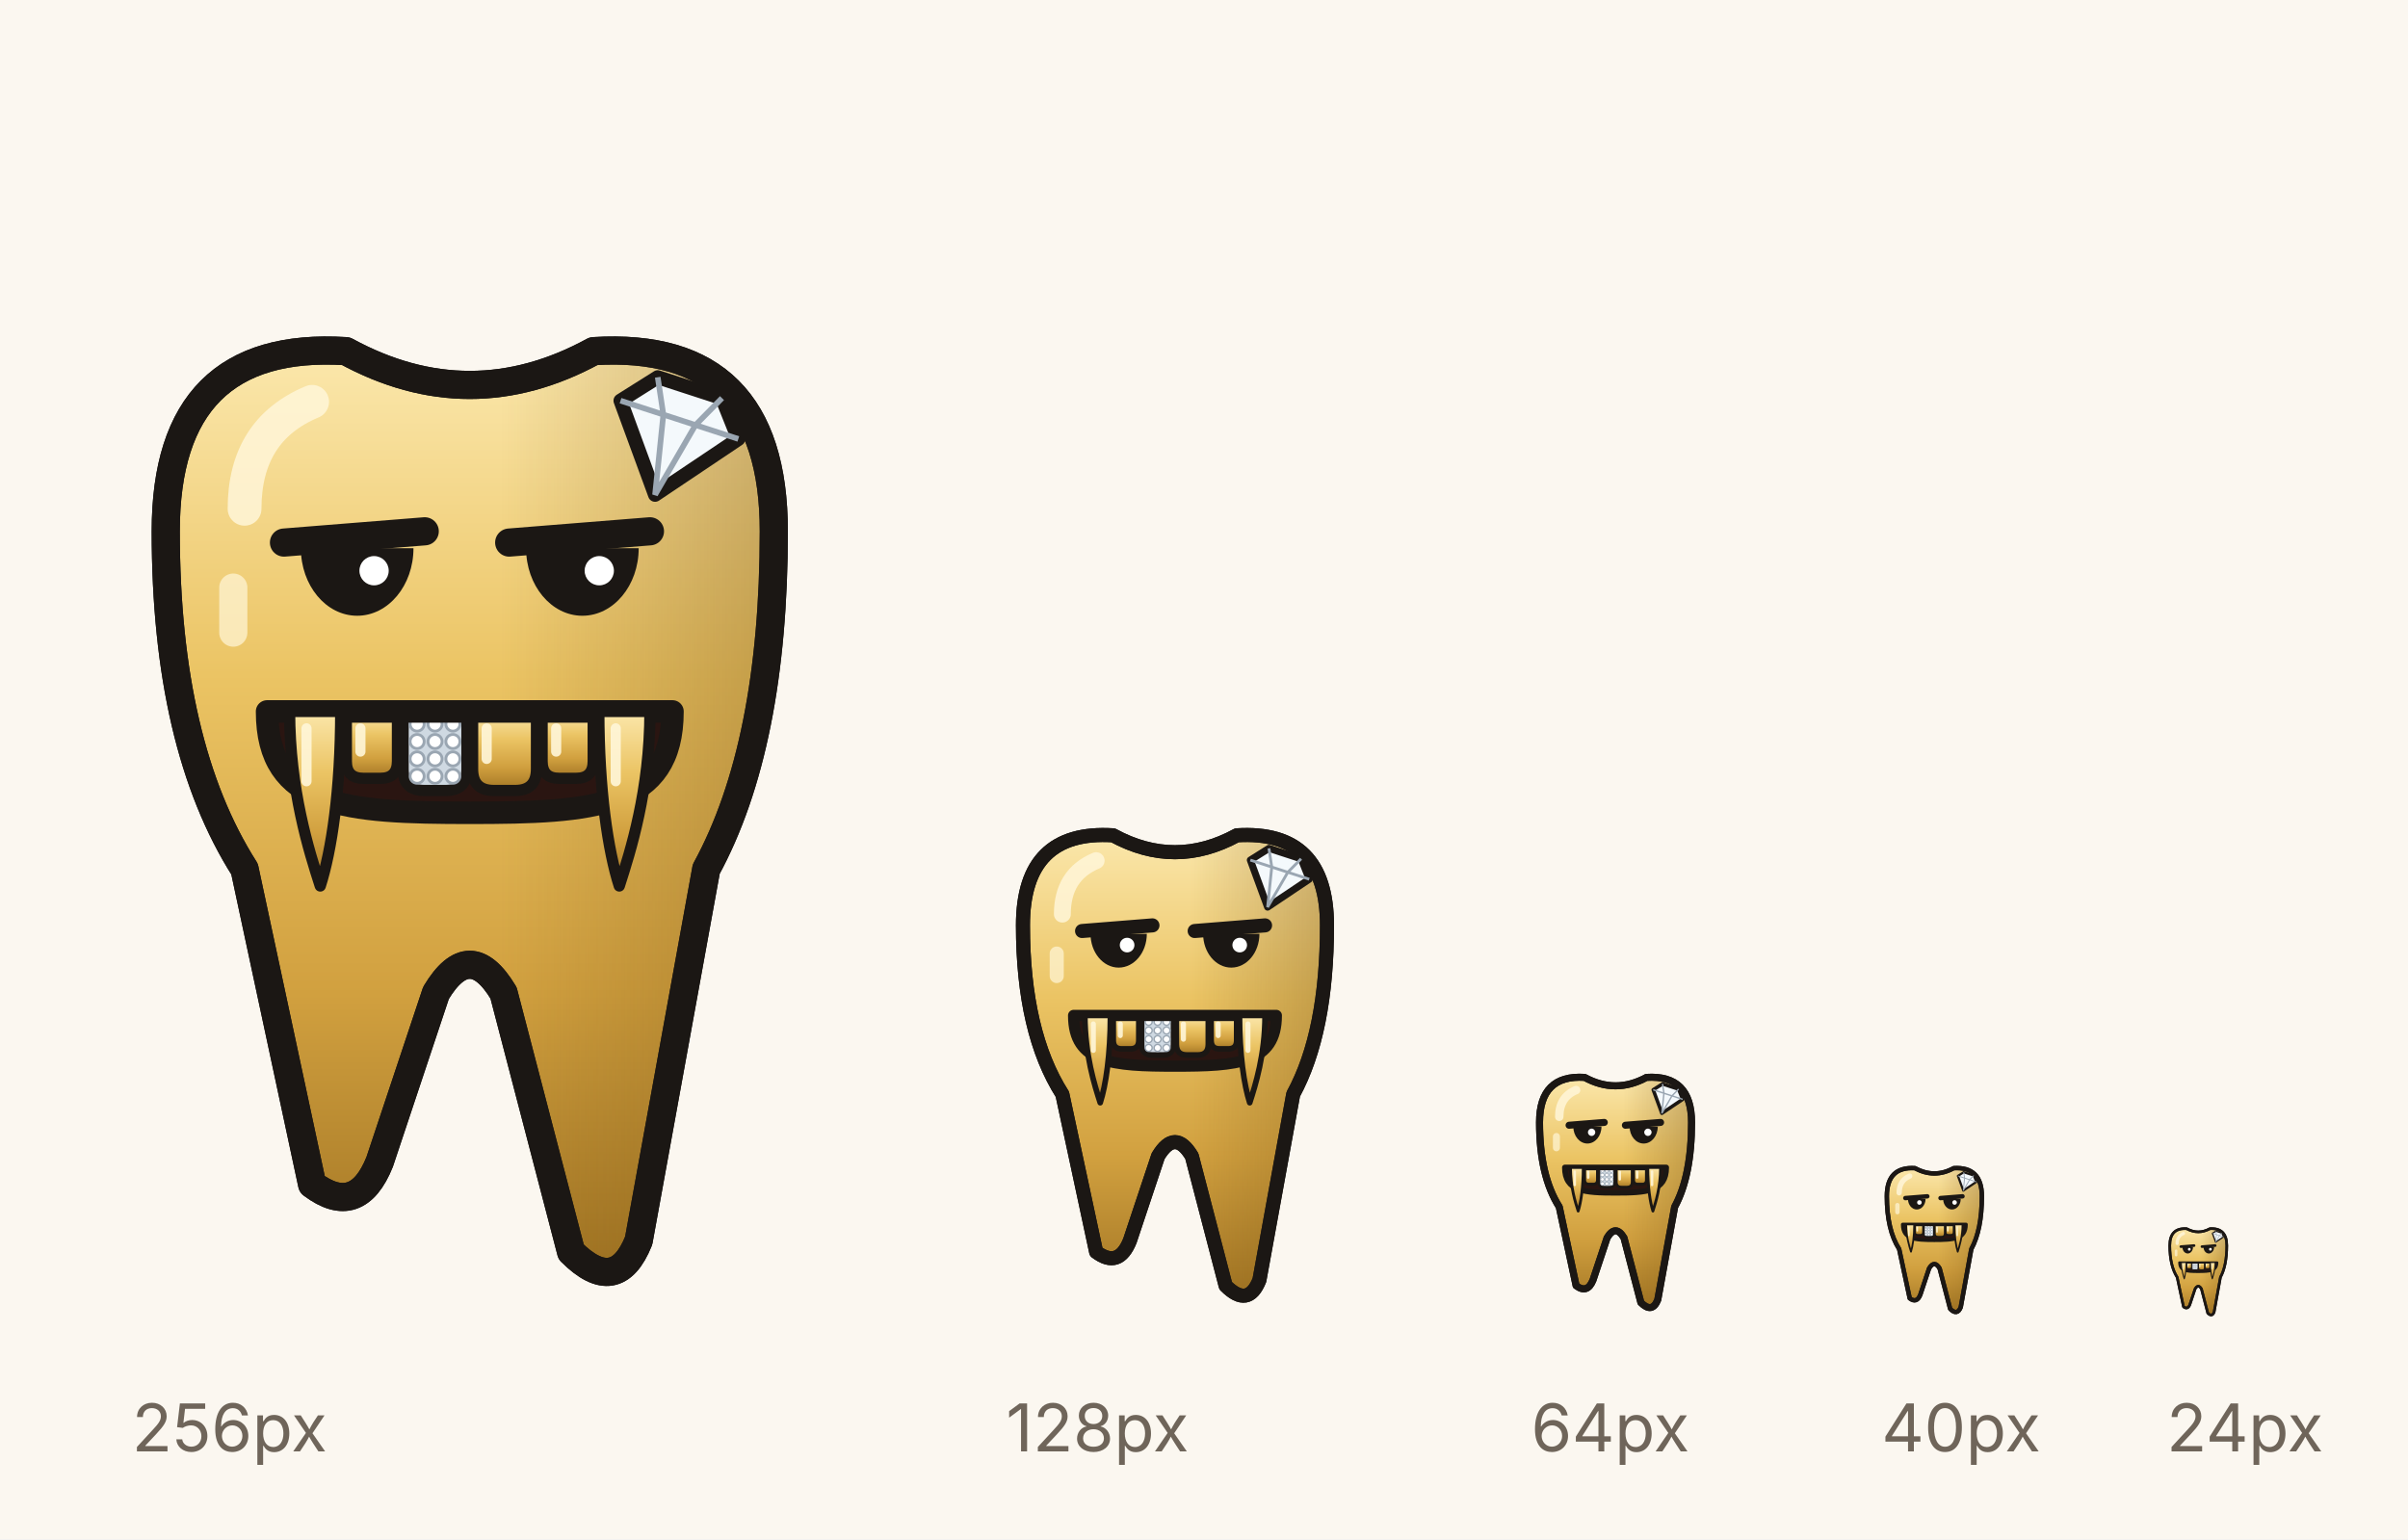
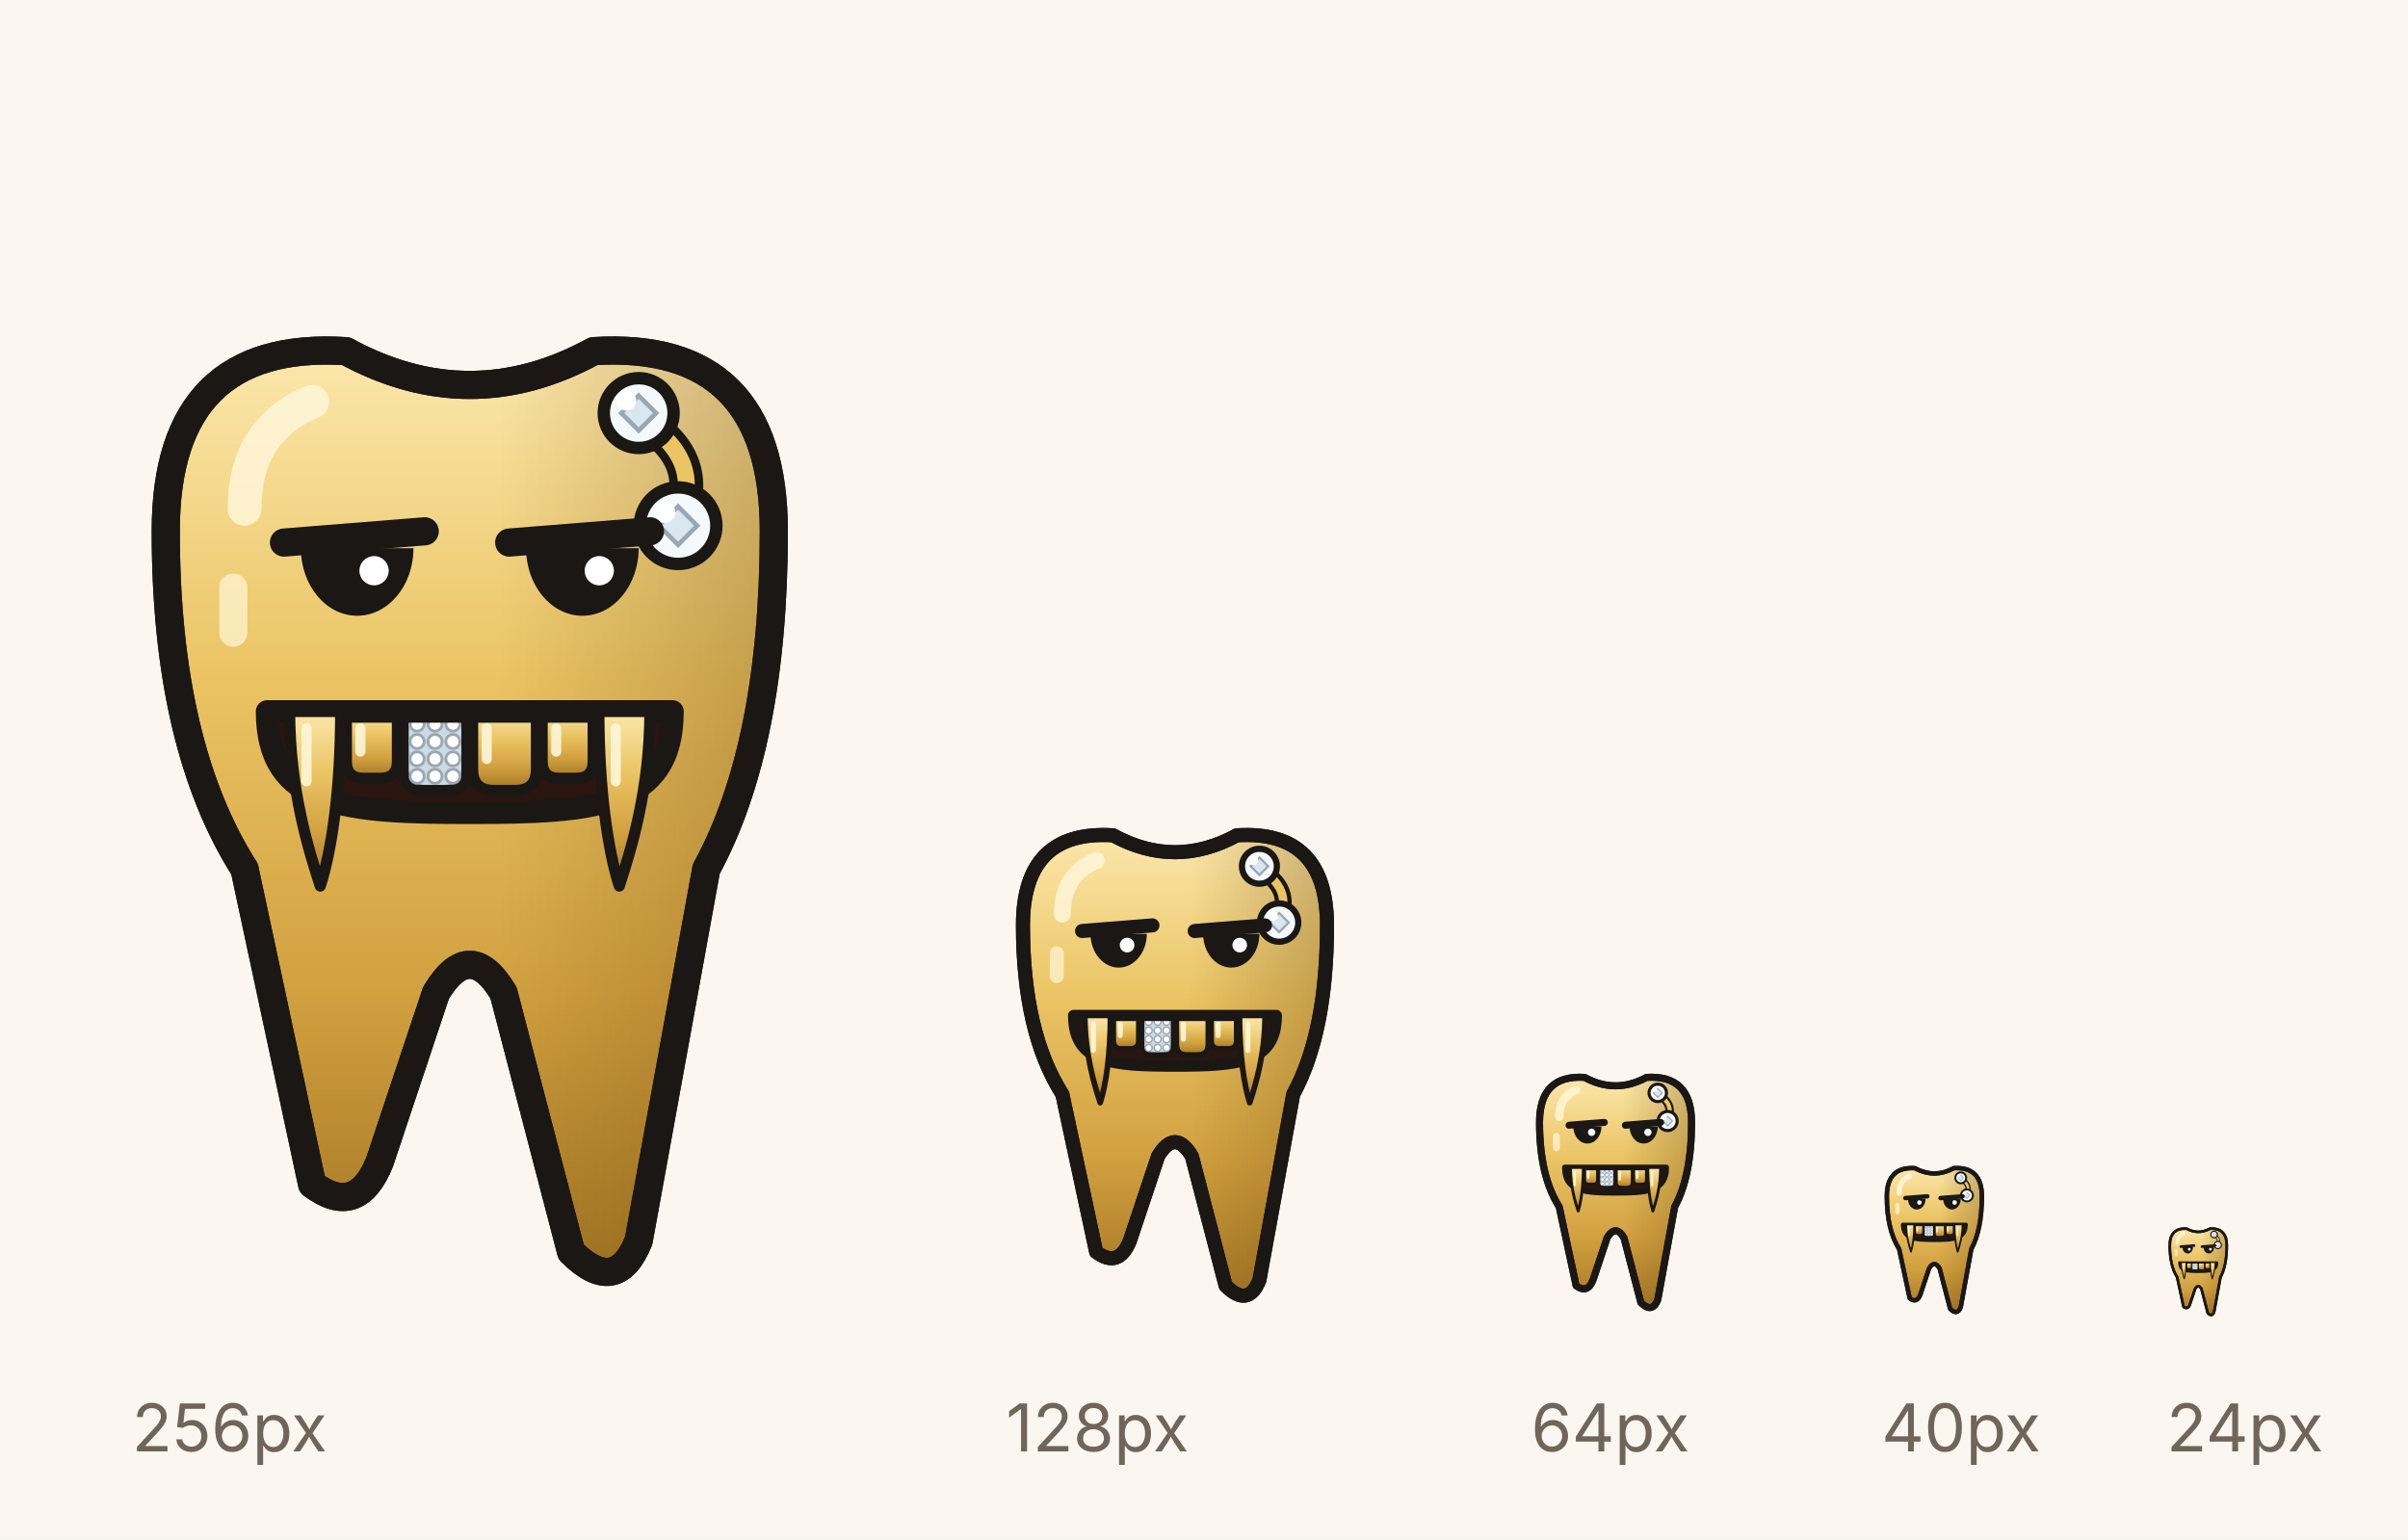
<svg xmlns="http://www.w3.org/2000/svg" viewBox="0 0 547.44 350" width="547.44" height="350">
  <defs>
    <linearGradient id="gold" x1="0" y1="0" x2="0" y2="1">
      <stop offset="0" stop-color="#fbe7ab" />
      <stop offset=".35" stop-color="#ebc464" />
      <stop offset=".7" stop-color="#d1a03f" />
      <stop offset="1" stop-color="#a37624" />
    </linearGradient>
    <linearGradient id="shade" x1="0" y1="0" x2="1" y2="0">
      <stop offset=".55" stop-color="#7a5414" stop-opacity="0" />
      <stop offset="1" stop-color="#7a5414" stop-opacity=".35" />
    </linearGradient>
    <linearGradient id="turn" x1="0" y1="0" x2="1" y2="0">
      <stop offset="0" stop-color="#6e4a10" stop-opacity=".55" />
      <stop offset=".3" stop-color="#6e4a10" stop-opacity="0" />
    </linearGradient>
    <linearGradient id="dull" x1="0" y1="0" x2="0" y2="1">
      <stop offset="0" stop-color="#d9d2bf" />
      <stop offset=".6" stop-color="#b3a684" />
      <stop offset="1" stop-color="#8c7f60" />
    </linearGradient>
    <filter id="sticker" x="-15%" y="-15%" width="130%" height="130%">
      <feMorphology in="SourceAlpha" operator="dilate" radius="7" result="grown" />
      <feFlood flood-color="#fbf7f0" />
      <feComposite in2="grown" operator="in" result="edge" />
      <feMerge>
        <feMergeNode in="edge" />
        <feMergeNode in="SourceGraphic" />
      </feMerge>
    </filter>
  </defs>
  <rect width="547.44" height="350" fill="#fbf7f0" />
  <g transform="translate(-21.2 44)">
    <g transform="scale(1.28)">
      <g transform="translate(0 0) rotate(0 100 120)">
        <path d="M46 60Q46 26 78 28Q100 40 122 28Q154 26 154 60Q154 98 142 120L130 186Q126 196 118 188L106 142Q100 132 94 142L84 172Q80 182 72 176L60 120Q46 98 46 60Z" fill="url(#gold)" stroke="#1b1714" stroke-width="5" stroke-linejoin="round" />
        <path d="M46 60Q46 26 78 28Q100 40 122 28Q154 26 154 60Q154 98 142 120L130 186Q126 196 118 188L106 142Q100 132 94 142L84 172Q80 182 72 176L60 120Q46 98 46 60Z" fill="url(#shade)" />
        <path d="M46 60Q46 26 78 28Q100 40 122 28Q154 26 154 60Q154 98 142 120L130 186Q126 196 118 188L106 142Q100 132 94 142L84 172Q80 182 72 176L60 120Q46 98 46 60Z" fill="none" stroke="#1b1714" stroke-width="5" stroke-linejoin="round" />
        <path d="M60 56Q60 42 72 37" fill="none" stroke="#fff6d8" stroke-width="6" stroke-linecap="round" opacity=".85" />
        <path d="M58 70L58 78" stroke="#fff6d8" stroke-width="5" stroke-linecap="round" opacity=".7" />
        <g transform="translate(100 0) scale(1 1) translate(-100 0)">
-           <g transform="translate(136 44) rotate(18)">
-             <path d="M-11 -4L-6 -10L6 -10L11 -4L0 10Z" fill="#f4f9fc" stroke="#1b1714" stroke-width="2.5" stroke-linejoin="round" />
-             <path d="M-11 -4L11 -4M-6 -10L-3 -4L0 10L3 -4L6 -10" fill="none" stroke="#9aa6b2" stroke-width="1" />
+           <g>
+             <path d="M130 40Q142 47 137 58" fill="none" stroke="#1b1714" stroke-width="6" stroke-linecap="round" />
+             <path d="M130 40Q142 47 137 58" fill="none" stroke="#ebc464" stroke-width="3" stroke-linecap="round" />
+             <circle cx="130" cy="39" r="6.2" fill="#f4f9fc" stroke="#1b1714" stroke-width="2.2" />
+             <path d="M126.9 39L130 35.9L133.1 39L130 42.1Z" fill="#dbe7f0" stroke="#9aa6b2" stroke-width=".8" />
+             <circle cx="127.83" cy="36.83" r="1.736" fill="#fff" />
+             <circle cx="137" cy="59" r="6.8" fill="#f4f9fc" stroke="#1b1714" stroke-width="2.2" />
+             <path d="M133.6 59L137 55.6L140.4 59L137 62.4Z" fill="#dbe7f0" stroke="#9aa6b2" stroke-width=".8" />
+             <circle cx="134.62" cy="56.62" r="1.904" fill="#fff" />
          </g>
          <path d="M70 63A10 12 0 0 0 90 63Z" fill="#1b1714" />
          <path d="M67 62L92 60" stroke="#1b1714" stroke-width="5" stroke-linecap="round" />
          <circle cx="83" cy="67" r="2.6" fill="#fff" />
          <path d="M110 63A10 12 0 0 0 130 63Z" fill="#1b1714" />
          <path d="M107 62L132 60" stroke="#1b1714" stroke-width="5" stroke-linecap="round" />
          <circle cx="123" cy="67" r="2.6" fill="#fff" />
          <g transform="rotate(0 100 92)">
            <clipPath id="ms256">
              <path d="M64 92L136 92C136 109.1 122 110 100 110C78 110 64 109.1 64 92Z" />
            </clipPath>
            <path d="M64 92L136 92C136 109.1 122 110 100 110C78 110 64 109.1 64 92Z" fill="#2a1511" />
            <g clip-path="url(#ms256)">
              <path d="M78.077 92L87.154 92L87.154 100.854Q87.154 103.88 84.128 103.88L81.103 103.88Q78.077 103.88 78.077 100.854Z" fill="url(#gold)" stroke="#1b1714" stroke-width="2" stroke-linejoin="round" />
              <path d="M80.577 95L80.577 99.128" stroke="#fff6d8" stroke-width="1.8" stroke-linecap="round" opacity=".9" />
              <path d="M88.154 92L99.5 92L99.5 102.258Q99.5 106.04 95.718 106.04L91.936 106.04Q88.154 106.04 88.154 102.258Z" fill="#cfd9e2" stroke="#1b1714" stroke-width="2" stroke-linejoin="round" />
              <circle cx="90.65" cy="94.246" r="1.248" fill="#ffffff" stroke="#9aa6b2" stroke-width=".5" />
              <circle cx="90.65" cy="97.335" r="1.248" fill="#ffffff" stroke="#9aa6b2" stroke-width=".5" />
              <circle cx="90.65" cy="100.424" r="1.248" fill="#ffffff" stroke="#9aa6b2" stroke-width=".5" />
              <circle cx="90.65" cy="103.513" r="1.248" fill="#ffffff" stroke="#9aa6b2" stroke-width=".5" />
              <circle cx="93.827" cy="94.246" r="1.248" fill="#ffffff" stroke="#9aa6b2" stroke-width=".5" />
              <circle cx="93.827" cy="97.335" r="1.248" fill="#ffffff" stroke="#9aa6b2" stroke-width=".5" />
              <circle cx="93.827" cy="100.424" r="1.248" fill="#ffffff" stroke="#9aa6b2" stroke-width=".5" />
              <circle cx="93.827" cy="103.513" r="1.248" fill="#ffffff" stroke="#9aa6b2" stroke-width=".5" />
              <circle cx="97.004" cy="94.246" r="1.248" fill="#ffffff" stroke="#9aa6b2" stroke-width=".5" />
              <circle cx="97.004" cy="97.335" r="1.248" fill="#ffffff" stroke="#9aa6b2" stroke-width=".5" />
              <circle cx="97.004" cy="100.424" r="1.248" fill="#ffffff" stroke="#9aa6b2" stroke-width=".5" />
              <circle cx="97.004" cy="103.513" r="1.248" fill="#ffffff" stroke="#9aa6b2" stroke-width=".5" />
              <path d="M100.5 92L111.846 92L111.846 102.258Q111.846 106.04 108.064 106.04L104.282 106.04Q100.5 106.04 100.5 102.258Z" fill="url(#gold)" stroke="#1b1714" stroke-width="2" stroke-linejoin="round" />
              <path d="M103 95L103 100.424" stroke="#fff6d8" stroke-width="1.8" stroke-linecap="round" opacity=".9" />
              <path d="M112.846 92L121.923 92L121.923 100.854Q121.923 103.88 118.897 103.88L115.872 103.88Q112.846 103.88 112.846 100.854Z" fill="url(#gold)" stroke="#1b1714" stroke-width="2" stroke-linejoin="round" />
              <path d="M115.346 95L115.346 99.128" stroke="#fff6d8" stroke-width="1.8" stroke-linecap="round" opacity=".9" />
            </g>
            <path d="M64 92L136 92C136 109.1 122 110 100 110C78 110 64 109.1 64 92Z" fill="none" stroke="#1b1714" stroke-width="4" stroke-linejoin="round" />
            <path d="M68 92L77.077 92C77.077 105.95 75.446 116.8 73.446 123C71.446 116.8 68 105.95 68 92Z" fill="url(#gold)" stroke="#1b1714" stroke-width="2" stroke-linejoin="round" />
            <path d="M71 95L71 104.4" stroke="#fff6d8" stroke-width="1.8" stroke-linecap="round" opacity=".9" />
            <path d="M122.923 92L132 92C132 105.95 128.554 116.8 126.554 123C124.554 116.8 122.923 105.95 122.923 92Z" fill="url(#gold)" stroke="#1b1714" stroke-width="2" stroke-linejoin="round" />
            <path d="M125.923 95L125.923 104.4" stroke="#fff6d8" stroke-width="1.8" stroke-linecap="round" opacity=".9" />
          </g>
        </g>
      </g>
    </g>
  </g>
  <text x="30" y="330" font-family="Inter" font-size="15" fill="#6f655a">256px</text>
  <g transform="translate(203.12 172)">
    <g transform="scale(0.64)">
      <g transform="translate(0 0) rotate(0 100 120)">
        <path d="M46 60Q46 26 78 28Q100 40 122 28Q154 26 154 60Q154 98 142 120L130 186Q126 196 118 188L106 142Q100 132 94 142L84 172Q80 182 72 176L60 120Q46 98 46 60Z" fill="url(#gold)" stroke="#1b1714" stroke-width="5" stroke-linejoin="round" />
        <path d="M46 60Q46 26 78 28Q100 40 122 28Q154 26 154 60Q154 98 142 120L130 186Q126 196 118 188L106 142Q100 132 94 142L84 172Q80 182 72 176L60 120Q46 98 46 60Z" fill="url(#shade)" />
        <path d="M46 60Q46 26 78 28Q100 40 122 28Q154 26 154 60Q154 98 142 120L130 186Q126 196 118 188L106 142Q100 132 94 142L84 172Q80 182 72 176L60 120Q46 98 46 60Z" fill="none" stroke="#1b1714" stroke-width="5" stroke-linejoin="round" />
        <path d="M60 56Q60 42 72 37" fill="none" stroke="#fff6d8" stroke-width="6" stroke-linecap="round" opacity=".85" />
        <path d="M58 70L58 78" stroke="#fff6d8" stroke-width="5" stroke-linecap="round" opacity=".7" />
        <g transform="translate(100 0) scale(1 1) translate(-100 0)">
-           <g transform="translate(136 44) rotate(18)">
-             <path d="M-11 -4L-6 -10L6 -10L11 -4L0 10Z" fill="#f4f9fc" stroke="#1b1714" stroke-width="2.5" stroke-linejoin="round" />
-             <path d="M-11 -4L11 -4M-6 -10L-3 -4L0 10L3 -4L6 -10" fill="none" stroke="#9aa6b2" stroke-width="1" />
+           <g>
+             <path d="M130 40Q142 47 137 58" fill="none" stroke="#1b1714" stroke-width="6" stroke-linecap="round" />
+             <path d="M130 40Q142 47 137 58" fill="none" stroke="#ebc464" stroke-width="3" stroke-linecap="round" />
+             <circle cx="130" cy="39" r="6.2" fill="#f4f9fc" stroke="#1b1714" stroke-width="2.2" />
+             <path d="M126.9 39L130 35.9L133.1 39L130 42.1Z" fill="#dbe7f0" stroke="#9aa6b2" stroke-width=".8" />
+             <circle cx="127.83" cy="36.83" r="1.736" fill="#fff" />
+             <circle cx="137" cy="59" r="6.8" fill="#f4f9fc" stroke="#1b1714" stroke-width="2.2" />
+             <path d="M133.6 59L137 55.6L140.4 59L137 62.4Z" fill="#dbe7f0" stroke="#9aa6b2" stroke-width=".8" />
+             <circle cx="134.62" cy="56.62" r="1.904" fill="#fff" />
          </g>
          <path d="M70 63A10 12 0 0 0 90 63Z" fill="#1b1714" />
          <path d="M67 62L92 60" stroke="#1b1714" stroke-width="5" stroke-linecap="round" />
          <circle cx="83" cy="67" r="2.6" fill="#fff" />
          <path d="M110 63A10 12 0 0 0 130 63Z" fill="#1b1714" />
          <path d="M107 62L132 60" stroke="#1b1714" stroke-width="5" stroke-linecap="round" />
          <circle cx="123" cy="67" r="2.6" fill="#fff" />
          <g transform="rotate(0 100 92)">
            <clipPath id="ms128">
              <path d="M64 92L136 92C136 109.1 122 110 100 110C78 110 64 109.1 64 92Z" />
            </clipPath>
            <path d="M64 92L136 92C136 109.1 122 110 100 110C78 110 64 109.1 64 92Z" fill="#2a1511" />
            <g clip-path="url(#ms128)">
              <path d="M78.077 92L87.154 92L87.154 100.854Q87.154 103.88 84.128 103.88L81.103 103.88Q78.077 103.88 78.077 100.854Z" fill="url(#gold)" stroke="#1b1714" stroke-width="2" stroke-linejoin="round" />
              <path d="M80.577 95L80.577 99.128" stroke="#fff6d8" stroke-width="1.8" stroke-linecap="round" opacity=".9" />
              <path d="M88.154 92L99.5 92L99.5 102.258Q99.5 106.04 95.718 106.04L91.936 106.04Q88.154 106.04 88.154 102.258Z" fill="#cfd9e2" stroke="#1b1714" stroke-width="2" stroke-linejoin="round" />
              <circle cx="90.65" cy="94.246" r="1.248" fill="#ffffff" stroke="#9aa6b2" stroke-width=".5" />
              <circle cx="90.65" cy="97.335" r="1.248" fill="#ffffff" stroke="#9aa6b2" stroke-width=".5" />
              <circle cx="90.65" cy="100.424" r="1.248" fill="#ffffff" stroke="#9aa6b2" stroke-width=".5" />
              <circle cx="90.65" cy="103.513" r="1.248" fill="#ffffff" stroke="#9aa6b2" stroke-width=".5" />
              <circle cx="93.827" cy="94.246" r="1.248" fill="#ffffff" stroke="#9aa6b2" stroke-width=".5" />
              <circle cx="93.827" cy="97.335" r="1.248" fill="#ffffff" stroke="#9aa6b2" stroke-width=".5" />
              <circle cx="93.827" cy="100.424" r="1.248" fill="#ffffff" stroke="#9aa6b2" stroke-width=".5" />
              <circle cx="93.827" cy="103.513" r="1.248" fill="#ffffff" stroke="#9aa6b2" stroke-width=".5" />
              <circle cx="97.004" cy="94.246" r="1.248" fill="#ffffff" stroke="#9aa6b2" stroke-width=".5" />
              <circle cx="97.004" cy="97.335" r="1.248" fill="#ffffff" stroke="#9aa6b2" stroke-width=".5" />
              <circle cx="97.004" cy="100.424" r="1.248" fill="#ffffff" stroke="#9aa6b2" stroke-width=".5" />
              <circle cx="97.004" cy="103.513" r="1.248" fill="#ffffff" stroke="#9aa6b2" stroke-width=".5" />
              <path d="M100.5 92L111.846 92L111.846 102.258Q111.846 106.04 108.064 106.04L104.282 106.04Q100.5 106.04 100.5 102.258Z" fill="url(#gold)" stroke="#1b1714" stroke-width="2" stroke-linejoin="round" />
              <path d="M103 95L103 100.424" stroke="#fff6d8" stroke-width="1.8" stroke-linecap="round" opacity=".9" />
              <path d="M112.846 92L121.923 92L121.923 100.854Q121.923 103.88 118.897 103.88L115.872 103.88Q112.846 103.88 112.846 100.854Z" fill="url(#gold)" stroke="#1b1714" stroke-width="2" stroke-linejoin="round" />
              <path d="M115.346 95L115.346 99.128" stroke="#fff6d8" stroke-width="1.8" stroke-linecap="round" opacity=".9" />
            </g>
            <path d="M64 92L136 92C136 109.1 122 110 100 110C78 110 64 109.1 64 92Z" fill="none" stroke="#1b1714" stroke-width="4" stroke-linejoin="round" />
            <path d="M68 92L77.077 92C77.077 105.95 75.446 116.8 73.446 123C71.446 116.8 68 105.95 68 92Z" fill="url(#gold)" stroke="#1b1714" stroke-width="2" stroke-linejoin="round" />
            <path d="M71 95L71 104.4" stroke="#fff6d8" stroke-width="1.8" stroke-linecap="round" opacity=".9" />
            <path d="M122.923 92L132 92C132 105.95 128.554 116.8 126.554 123C124.554 116.8 122.923 105.95 122.923 92Z" fill="url(#gold)" stroke="#1b1714" stroke-width="2" stroke-linejoin="round" />
            <path d="M125.923 95L125.923 104.4" stroke="#fff6d8" stroke-width="1.8" stroke-linecap="round" opacity=".9" />
          </g>
        </g>
      </g>
    </g>
  </g>
  <text x="228.72" y="330" font-family="Inter" font-size="15" fill="#6f655a">128px</text>
  <g transform="translate(335.28 236)">
    <g transform="scale(0.32)">
      <g transform="translate(0 0) rotate(0 100 120)">
        <path d="M46 60Q46 26 78 28Q100 40 122 28Q154 26 154 60Q154 98 142 120L130 186Q126 196 118 188L106 142Q100 132 94 142L84 172Q80 182 72 176L60 120Q46 98 46 60Z" fill="url(#gold)" stroke="#1b1714" stroke-width="5" stroke-linejoin="round" />
        <path d="M46 60Q46 26 78 28Q100 40 122 28Q154 26 154 60Q154 98 142 120L130 186Q126 196 118 188L106 142Q100 132 94 142L84 172Q80 182 72 176L60 120Q46 98 46 60Z" fill="url(#shade)" />
        <path d="M46 60Q46 26 78 28Q100 40 122 28Q154 26 154 60Q154 98 142 120L130 186Q126 196 118 188L106 142Q100 132 94 142L84 172Q80 182 72 176L60 120Q46 98 46 60Z" fill="none" stroke="#1b1714" stroke-width="5" stroke-linejoin="round" />
        <path d="M60 56Q60 42 72 37" fill="none" stroke="#fff6d8" stroke-width="6" stroke-linecap="round" opacity=".85" />
        <path d="M58 70L58 78" stroke="#fff6d8" stroke-width="5" stroke-linecap="round" opacity=".7" />
        <g transform="translate(100 0) scale(1 1) translate(-100 0)">
-           <g transform="translate(136 44) rotate(18)">
-             <path d="M-11 -4L-6 -10L6 -10L11 -4L0 10Z" fill="#f4f9fc" stroke="#1b1714" stroke-width="2.5" stroke-linejoin="round" />
-             <path d="M-11 -4L11 -4M-6 -10L-3 -4L0 10L3 -4L6 -10" fill="none" stroke="#9aa6b2" stroke-width="1" />
+           <g>
+             <path d="M130 40Q142 47 137 58" fill="none" stroke="#1b1714" stroke-width="6" stroke-linecap="round" />
+             <path d="M130 40Q142 47 137 58" fill="none" stroke="#ebc464" stroke-width="3" stroke-linecap="round" />
+             <circle cx="130" cy="39" r="6.2" fill="#f4f9fc" stroke="#1b1714" stroke-width="2.2" />
+             <path d="M126.9 39L130 35.9L133.1 39L130 42.1Z" fill="#dbe7f0" stroke="#9aa6b2" stroke-width=".8" />
+             <circle cx="127.83" cy="36.83" r="1.736" fill="#fff" />
+             <circle cx="137" cy="59" r="6.8" fill="#f4f9fc" stroke="#1b1714" stroke-width="2.2" />
+             <path d="M133.6 59L137 55.6L140.4 59L137 62.4Z" fill="#dbe7f0" stroke="#9aa6b2" stroke-width=".8" />
+             <circle cx="134.62" cy="56.62" r="1.904" fill="#fff" />
          </g>
          <path d="M70 63A10 12 0 0 0 90 63Z" fill="#1b1714" />
          <path d="M67 62L92 60" stroke="#1b1714" stroke-width="5" stroke-linecap="round" />
          <circle cx="83" cy="67" r="2.6" fill="#fff" />
          <path d="M110 63A10 12 0 0 0 130 63Z" fill="#1b1714" />
          <path d="M107 62L132 60" stroke="#1b1714" stroke-width="5" stroke-linecap="round" />
          <circle cx="123" cy="67" r="2.6" fill="#fff" />
          <g transform="rotate(0 100 92)">
            <clipPath id="ms64">
              <path d="M64 92L136 92C136 109.1 122 110 100 110C78 110 64 109.1 64 92Z" />
            </clipPath>
            <path d="M64 92L136 92C136 109.1 122 110 100 110C78 110 64 109.1 64 92Z" fill="#2a1511" />
            <g clip-path="url(#ms64)">
              <path d="M78.077 92L87.154 92L87.154 100.854Q87.154 103.88 84.128 103.88L81.103 103.88Q78.077 103.88 78.077 100.854Z" fill="url(#gold)" stroke="#1b1714" stroke-width="2" stroke-linejoin="round" />
              <path d="M80.577 95L80.577 99.128" stroke="#fff6d8" stroke-width="1.8" stroke-linecap="round" opacity=".9" />
              <path d="M88.154 92L99.5 92L99.5 102.258Q99.5 106.04 95.718 106.04L91.936 106.04Q88.154 106.04 88.154 102.258Z" fill="#cfd9e2" stroke="#1b1714" stroke-width="2" stroke-linejoin="round" />
              <circle cx="90.65" cy="94.246" r="1.248" fill="#ffffff" stroke="#9aa6b2" stroke-width=".5" />
              <circle cx="90.65" cy="97.335" r="1.248" fill="#ffffff" stroke="#9aa6b2" stroke-width=".5" />
              <circle cx="90.65" cy="100.424" r="1.248" fill="#ffffff" stroke="#9aa6b2" stroke-width=".5" />
              <circle cx="90.65" cy="103.513" r="1.248" fill="#ffffff" stroke="#9aa6b2" stroke-width=".5" />
              <circle cx="93.827" cy="94.246" r="1.248" fill="#ffffff" stroke="#9aa6b2" stroke-width=".5" />
              <circle cx="93.827" cy="97.335" r="1.248" fill="#ffffff" stroke="#9aa6b2" stroke-width=".5" />
              <circle cx="93.827" cy="100.424" r="1.248" fill="#ffffff" stroke="#9aa6b2" stroke-width=".5" />
              <circle cx="93.827" cy="103.513" r="1.248" fill="#ffffff" stroke="#9aa6b2" stroke-width=".5" />
              <circle cx="97.004" cy="94.246" r="1.248" fill="#ffffff" stroke="#9aa6b2" stroke-width=".5" />
              <circle cx="97.004" cy="97.335" r="1.248" fill="#ffffff" stroke="#9aa6b2" stroke-width=".5" />
              <circle cx="97.004" cy="100.424" r="1.248" fill="#ffffff" stroke="#9aa6b2" stroke-width=".5" />
              <circle cx="97.004" cy="103.513" r="1.248" fill="#ffffff" stroke="#9aa6b2" stroke-width=".5" />
              <path d="M100.5 92L111.846 92L111.846 102.258Q111.846 106.04 108.064 106.04L104.282 106.04Q100.5 106.04 100.5 102.258Z" fill="url(#gold)" stroke="#1b1714" stroke-width="2" stroke-linejoin="round" />
              <path d="M103 95L103 100.424" stroke="#fff6d8" stroke-width="1.8" stroke-linecap="round" opacity=".9" />
              <path d="M112.846 92L121.923 92L121.923 100.854Q121.923 103.88 118.897 103.88L115.872 103.88Q112.846 103.88 112.846 100.854Z" fill="url(#gold)" stroke="#1b1714" stroke-width="2" stroke-linejoin="round" />
              <path d="M115.346 95L115.346 99.128" stroke="#fff6d8" stroke-width="1.8" stroke-linecap="round" opacity=".9" />
            </g>
            <path d="M64 92L136 92C136 109.1 122 110 100 110C78 110 64 109.1 64 92Z" fill="none" stroke="#1b1714" stroke-width="4" stroke-linejoin="round" />
            <path d="M68 92L77.077 92C77.077 105.95 75.446 116.8 73.446 123C71.446 116.8 68 105.95 68 92Z" fill="url(#gold)" stroke="#1b1714" stroke-width="2" stroke-linejoin="round" />
            <path d="M71 95L71 104.4" stroke="#fff6d8" stroke-width="1.8" stroke-linecap="round" opacity=".9" />
            <path d="M122.923 92L132 92C132 105.95 128.554 116.8 126.554 123C124.554 116.8 122.923 105.95 122.923 92Z" fill="url(#gold)" stroke="#1b1714" stroke-width="2" stroke-linejoin="round" />
            <path d="M125.923 95L125.923 104.4" stroke="#fff6d8" stroke-width="1.8" stroke-linecap="round" opacity=".9" />
          </g>
        </g>
      </g>
    </g>
  </g>
  <text x="348.08" y="330" font-family="Inter" font-size="15" fill="#6f655a">64px</text>
  <g transform="translate(419.76 260)">
    <g transform="scale(0.2)">
      <g transform="translate(0 0) rotate(0 100 120)">
        <path d="M46 60Q46 26 78 28Q100 40 122 28Q154 26 154 60Q154 98 142 120L130 186Q126 196 118 188L106 142Q100 132 94 142L84 172Q80 182 72 176L60 120Q46 98 46 60Z" fill="url(#gold)" stroke="#1b1714" stroke-width="5" stroke-linejoin="round" />
        <path d="M46 60Q46 26 78 28Q100 40 122 28Q154 26 154 60Q154 98 142 120L130 186Q126 196 118 188L106 142Q100 132 94 142L84 172Q80 182 72 176L60 120Q46 98 46 60Z" fill="url(#shade)" />
        <path d="M46 60Q46 26 78 28Q100 40 122 28Q154 26 154 60Q154 98 142 120L130 186Q126 196 118 188L106 142Q100 132 94 142L84 172Q80 182 72 176L60 120Q46 98 46 60Z" fill="none" stroke="#1b1714" stroke-width="5" stroke-linejoin="round" />
        <path d="M60 56Q60 42 72 37" fill="none" stroke="#fff6d8" stroke-width="6" stroke-linecap="round" opacity=".85" />
        <path d="M58 70L58 78" stroke="#fff6d8" stroke-width="5" stroke-linecap="round" opacity=".7" />
        <g transform="translate(100 0) scale(1 1) translate(-100 0)">
-           <g transform="translate(136 44) rotate(18)">
-             <path d="M-11 -4L-6 -10L6 -10L11 -4L0 10Z" fill="#f4f9fc" stroke="#1b1714" stroke-width="2.5" stroke-linejoin="round" />
-             <path d="M-11 -4L11 -4M-6 -10L-3 -4L0 10L3 -4L6 -10" fill="none" stroke="#9aa6b2" stroke-width="1" />
+           <g>
+             <path d="M130 40Q142 47 137 58" fill="none" stroke="#1b1714" stroke-width="6" stroke-linecap="round" />
+             <path d="M130 40Q142 47 137 58" fill="none" stroke="#ebc464" stroke-width="3" stroke-linecap="round" />
+             <circle cx="130" cy="39" r="6.2" fill="#f4f9fc" stroke="#1b1714" stroke-width="2.2" />
+             <path d="M126.9 39L130 35.9L133.1 39L130 42.1Z" fill="#dbe7f0" stroke="#9aa6b2" stroke-width=".8" />
+             <circle cx="127.83" cy="36.83" r="1.736" fill="#fff" />
+             <circle cx="137" cy="59" r="6.8" fill="#f4f9fc" stroke="#1b1714" stroke-width="2.2" />
+             <path d="M133.6 59L137 55.6L140.4 59L137 62.4Z" fill="#dbe7f0" stroke="#9aa6b2" stroke-width=".8" />
+             <circle cx="134.62" cy="56.62" r="1.904" fill="#fff" />
          </g>
          <path d="M70 63A10 12 0 0 0 90 63Z" fill="#1b1714" />
          <path d="M67 62L92 60" stroke="#1b1714" stroke-width="5" stroke-linecap="round" />
          <circle cx="83" cy="67" r="2.6" fill="#fff" />
          <path d="M110 63A10 12 0 0 0 130 63Z" fill="#1b1714" />
          <path d="M107 62L132 60" stroke="#1b1714" stroke-width="5" stroke-linecap="round" />
          <circle cx="123" cy="67" r="2.6" fill="#fff" />
          <g transform="rotate(0 100 92)">
            <clipPath id="ms40">
              <path d="M64 92L136 92C136 109.1 122 110 100 110C78 110 64 109.1 64 92Z" />
            </clipPath>
            <path d="M64 92L136 92C136 109.1 122 110 100 110C78 110 64 109.1 64 92Z" fill="#2a1511" />
            <g clip-path="url(#ms40)">
              <path d="M78.077 92L87.154 92L87.154 100.854Q87.154 103.88 84.128 103.88L81.103 103.88Q78.077 103.88 78.077 100.854Z" fill="url(#gold)" stroke="#1b1714" stroke-width="2" stroke-linejoin="round" />
              <path d="M80.577 95L80.577 99.128" stroke="#fff6d8" stroke-width="1.8" stroke-linecap="round" opacity=".9" />
              <path d="M88.154 92L99.5 92L99.5 102.258Q99.5 106.04 95.718 106.04L91.936 106.04Q88.154 106.04 88.154 102.258Z" fill="#cfd9e2" stroke="#1b1714" stroke-width="2" stroke-linejoin="round" />
              <circle cx="90.65" cy="94.246" r="1.248" fill="#ffffff" stroke="#9aa6b2" stroke-width=".5" />
              <circle cx="90.65" cy="97.335" r="1.248" fill="#ffffff" stroke="#9aa6b2" stroke-width=".5" />
              <circle cx="90.65" cy="100.424" r="1.248" fill="#ffffff" stroke="#9aa6b2" stroke-width=".5" />
              <circle cx="90.65" cy="103.513" r="1.248" fill="#ffffff" stroke="#9aa6b2" stroke-width=".5" />
              <circle cx="93.827" cy="94.246" r="1.248" fill="#ffffff" stroke="#9aa6b2" stroke-width=".5" />
              <circle cx="93.827" cy="97.335" r="1.248" fill="#ffffff" stroke="#9aa6b2" stroke-width=".5" />
              <circle cx="93.827" cy="100.424" r="1.248" fill="#ffffff" stroke="#9aa6b2" stroke-width=".5" />
              <circle cx="93.827" cy="103.513" r="1.248" fill="#ffffff" stroke="#9aa6b2" stroke-width=".5" />
              <circle cx="97.004" cy="94.246" r="1.248" fill="#ffffff" stroke="#9aa6b2" stroke-width=".5" />
              <circle cx="97.004" cy="97.335" r="1.248" fill="#ffffff" stroke="#9aa6b2" stroke-width=".5" />
              <circle cx="97.004" cy="100.424" r="1.248" fill="#ffffff" stroke="#9aa6b2" stroke-width=".5" />
              <circle cx="97.004" cy="103.513" r="1.248" fill="#ffffff" stroke="#9aa6b2" stroke-width=".5" />
              <path d="M100.5 92L111.846 92L111.846 102.258Q111.846 106.04 108.064 106.04L104.282 106.04Q100.5 106.04 100.5 102.258Z" fill="url(#gold)" stroke="#1b1714" stroke-width="2" stroke-linejoin="round" />
              <path d="M103 95L103 100.424" stroke="#fff6d8" stroke-width="1.8" stroke-linecap="round" opacity=".9" />
              <path d="M112.846 92L121.923 92L121.923 100.854Q121.923 103.88 118.897 103.88L115.872 103.88Q112.846 103.88 112.846 100.854Z" fill="url(#gold)" stroke="#1b1714" stroke-width="2" stroke-linejoin="round" />
              <path d="M115.346 95L115.346 99.128" stroke="#fff6d8" stroke-width="1.8" stroke-linecap="round" opacity=".9" />
            </g>
            <path d="M64 92L136 92C136 109.1 122 110 100 110C78 110 64 109.1 64 92Z" fill="none" stroke="#1b1714" stroke-width="4" stroke-linejoin="round" />
            <path d="M68 92L77.077 92C77.077 105.95 75.446 116.8 73.446 123C71.446 116.8 68 105.95 68 92Z" fill="url(#gold)" stroke="#1b1714" stroke-width="2" stroke-linejoin="round" />
            <path d="M71 95L71 104.4" stroke="#fff6d8" stroke-width="1.8" stroke-linecap="round" opacity=".9" />
            <path d="M122.923 92L132 92C132 105.95 128.554 116.8 126.554 123C124.554 116.8 122.923 105.95 122.923 92Z" fill="url(#gold)" stroke="#1b1714" stroke-width="2" stroke-linejoin="round" />
            <path d="M125.923 95L125.923 104.4" stroke="#fff6d8" stroke-width="1.8" stroke-linecap="round" opacity=".9" />
          </g>
        </g>
      </g>
    </g>
  </g>
  <text x="427.76" y="330" font-family="Inter" font-size="15" fill="#6f655a">40px</text>
  <g transform="translate(487.76 276)">
    <g transform="scale(0.12)">
      <g transform="translate(0 0) rotate(0 100 120)">
        <path d="M46 60Q46 26 78 28Q100 40 122 28Q154 26 154 60Q154 98 142 120L130 186Q126 196 118 188L106 142Q100 132 94 142L84 172Q80 182 72 176L60 120Q46 98 46 60Z" fill="url(#gold)" stroke="#1b1714" stroke-width="5" stroke-linejoin="round" />
        <path d="M46 60Q46 26 78 28Q100 40 122 28Q154 26 154 60Q154 98 142 120L130 186Q126 196 118 188L106 142Q100 132 94 142L84 172Q80 182 72 176L60 120Q46 98 46 60Z" fill="url(#shade)" />
        <path d="M46 60Q46 26 78 28Q100 40 122 28Q154 26 154 60Q154 98 142 120L130 186Q126 196 118 188L106 142Q100 132 94 142L84 172Q80 182 72 176L60 120Q46 98 46 60Z" fill="none" stroke="#1b1714" stroke-width="5" stroke-linejoin="round" />
        <path d="M60 56Q60 42 72 37" fill="none" stroke="#fff6d8" stroke-width="6" stroke-linecap="round" opacity=".85" />
        <path d="M58 70L58 78" stroke="#fff6d8" stroke-width="5" stroke-linecap="round" opacity=".7" />
        <g transform="translate(100 0) scale(1 1) translate(-100 0)">
-           <g transform="translate(136 44) rotate(18)">
-             <path d="M-11 -4L-6 -10L6 -10L11 -4L0 10Z" fill="#f4f9fc" stroke="#1b1714" stroke-width="2.5" stroke-linejoin="round" />
-             <path d="M-11 -4L11 -4M-6 -10L-3 -4L0 10L3 -4L6 -10" fill="none" stroke="#9aa6b2" stroke-width="1" />
+           <g>
+             <path d="M130 40Q142 47 137 58" fill="none" stroke="#1b1714" stroke-width="6" stroke-linecap="round" />
+             <path d="M130 40Q142 47 137 58" fill="none" stroke="#ebc464" stroke-width="3" stroke-linecap="round" />
+             <circle cx="130" cy="39" r="6.2" fill="#f4f9fc" stroke="#1b1714" stroke-width="2.2" />
+             <path d="M126.9 39L130 35.9L133.1 39L130 42.1Z" fill="#dbe7f0" stroke="#9aa6b2" stroke-width=".8" />
+             <circle cx="127.83" cy="36.83" r="1.736" fill="#fff" />
+             <circle cx="137" cy="59" r="6.8" fill="#f4f9fc" stroke="#1b1714" stroke-width="2.2" />
+             <path d="M133.6 59L137 55.6L140.4 59L137 62.4Z" fill="#dbe7f0" stroke="#9aa6b2" stroke-width=".8" />
+             <circle cx="134.62" cy="56.62" r="1.904" fill="#fff" />
          </g>
          <path d="M70 63A10 12 0 0 0 90 63Z" fill="#1b1714" />
          <path d="M67 62L92 60" stroke="#1b1714" stroke-width="5" stroke-linecap="round" />
          <circle cx="83" cy="67" r="2.6" fill="#fff" />
          <path d="M110 63A10 12 0 0 0 130 63Z" fill="#1b1714" />
          <path d="M107 62L132 60" stroke="#1b1714" stroke-width="5" stroke-linecap="round" />
          <circle cx="123" cy="67" r="2.6" fill="#fff" />
          <g transform="rotate(0 100 92)">
            <clipPath id="ms24">
              <path d="M64 92L136 92C136 109.1 122 110 100 110C78 110 64 109.1 64 92Z" />
            </clipPath>
            <path d="M64 92L136 92C136 109.1 122 110 100 110C78 110 64 109.1 64 92Z" fill="#2a1511" />
            <g clip-path="url(#ms24)">
              <path d="M78.077 92L87.154 92L87.154 100.854Q87.154 103.88 84.128 103.88L81.103 103.88Q78.077 103.88 78.077 100.854Z" fill="url(#gold)" stroke="#1b1714" stroke-width="2" stroke-linejoin="round" />
              <path d="M80.577 95L80.577 99.128" stroke="#fff6d8" stroke-width="1.8" stroke-linecap="round" opacity=".9" />
              <path d="M88.154 92L99.5 92L99.5 102.258Q99.5 106.04 95.718 106.04L91.936 106.04Q88.154 106.04 88.154 102.258Z" fill="#cfd9e2" stroke="#1b1714" stroke-width="2" stroke-linejoin="round" />
              <circle cx="90.65" cy="94.246" r="1.248" fill="#ffffff" stroke="#9aa6b2" stroke-width=".5" />
              <circle cx="90.65" cy="97.335" r="1.248" fill="#ffffff" stroke="#9aa6b2" stroke-width=".5" />
              <circle cx="90.65" cy="100.424" r="1.248" fill="#ffffff" stroke="#9aa6b2" stroke-width=".5" />
              <circle cx="90.65" cy="103.513" r="1.248" fill="#ffffff" stroke="#9aa6b2" stroke-width=".5" />
              <circle cx="93.827" cy="94.246" r="1.248" fill="#ffffff" stroke="#9aa6b2" stroke-width=".5" />
              <circle cx="93.827" cy="97.335" r="1.248" fill="#ffffff" stroke="#9aa6b2" stroke-width=".5" />
              <circle cx="93.827" cy="100.424" r="1.248" fill="#ffffff" stroke="#9aa6b2" stroke-width=".5" />
              <circle cx="93.827" cy="103.513" r="1.248" fill="#ffffff" stroke="#9aa6b2" stroke-width=".5" />
              <circle cx="97.004" cy="94.246" r="1.248" fill="#ffffff" stroke="#9aa6b2" stroke-width=".5" />
              <circle cx="97.004" cy="97.335" r="1.248" fill="#ffffff" stroke="#9aa6b2" stroke-width=".5" />
              <circle cx="97.004" cy="100.424" r="1.248" fill="#ffffff" stroke="#9aa6b2" stroke-width=".5" />
              <circle cx="97.004" cy="103.513" r="1.248" fill="#ffffff" stroke="#9aa6b2" stroke-width=".5" />
              <path d="M100.5 92L111.846 92L111.846 102.258Q111.846 106.04 108.064 106.04L104.282 106.04Q100.5 106.04 100.5 102.258Z" fill="url(#gold)" stroke="#1b1714" stroke-width="2" stroke-linejoin="round" />
              <path d="M103 95L103 100.424" stroke="#fff6d8" stroke-width="1.8" stroke-linecap="round" opacity=".9" />
              <path d="M112.846 92L121.923 92L121.923 100.854Q121.923 103.88 118.897 103.88L115.872 103.88Q112.846 103.88 112.846 100.854Z" fill="url(#gold)" stroke="#1b1714" stroke-width="2" stroke-linejoin="round" />
              <path d="M115.346 95L115.346 99.128" stroke="#fff6d8" stroke-width="1.8" stroke-linecap="round" opacity=".9" />
            </g>
            <path d="M64 92L136 92C136 109.1 122 110 100 110C78 110 64 109.1 64 92Z" fill="none" stroke="#1b1714" stroke-width="4" stroke-linejoin="round" />
            <path d="M68 92L77.077 92C77.077 105.95 75.446 116.8 73.446 123C71.446 116.8 68 105.95 68 92Z" fill="url(#gold)" stroke="#1b1714" stroke-width="2" stroke-linejoin="round" />
            <path d="M71 95L71 104.4" stroke="#fff6d8" stroke-width="1.8" stroke-linecap="round" opacity=".9" />
            <path d="M122.923 92L132 92C132 105.95 128.554 116.8 126.554 123C124.554 116.8 122.923 105.95 122.923 92Z" fill="url(#gold)" stroke="#1b1714" stroke-width="2" stroke-linejoin="round" />
            <path d="M125.923 95L125.923 104.4" stroke="#fff6d8" stroke-width="1.8" stroke-linecap="round" opacity=".9" />
          </g>
        </g>
      </g>
    </g>
  </g>
  <text x="492.56" y="330" font-family="Inter" font-size="15" fill="#6f655a">24px</text>
</svg>
